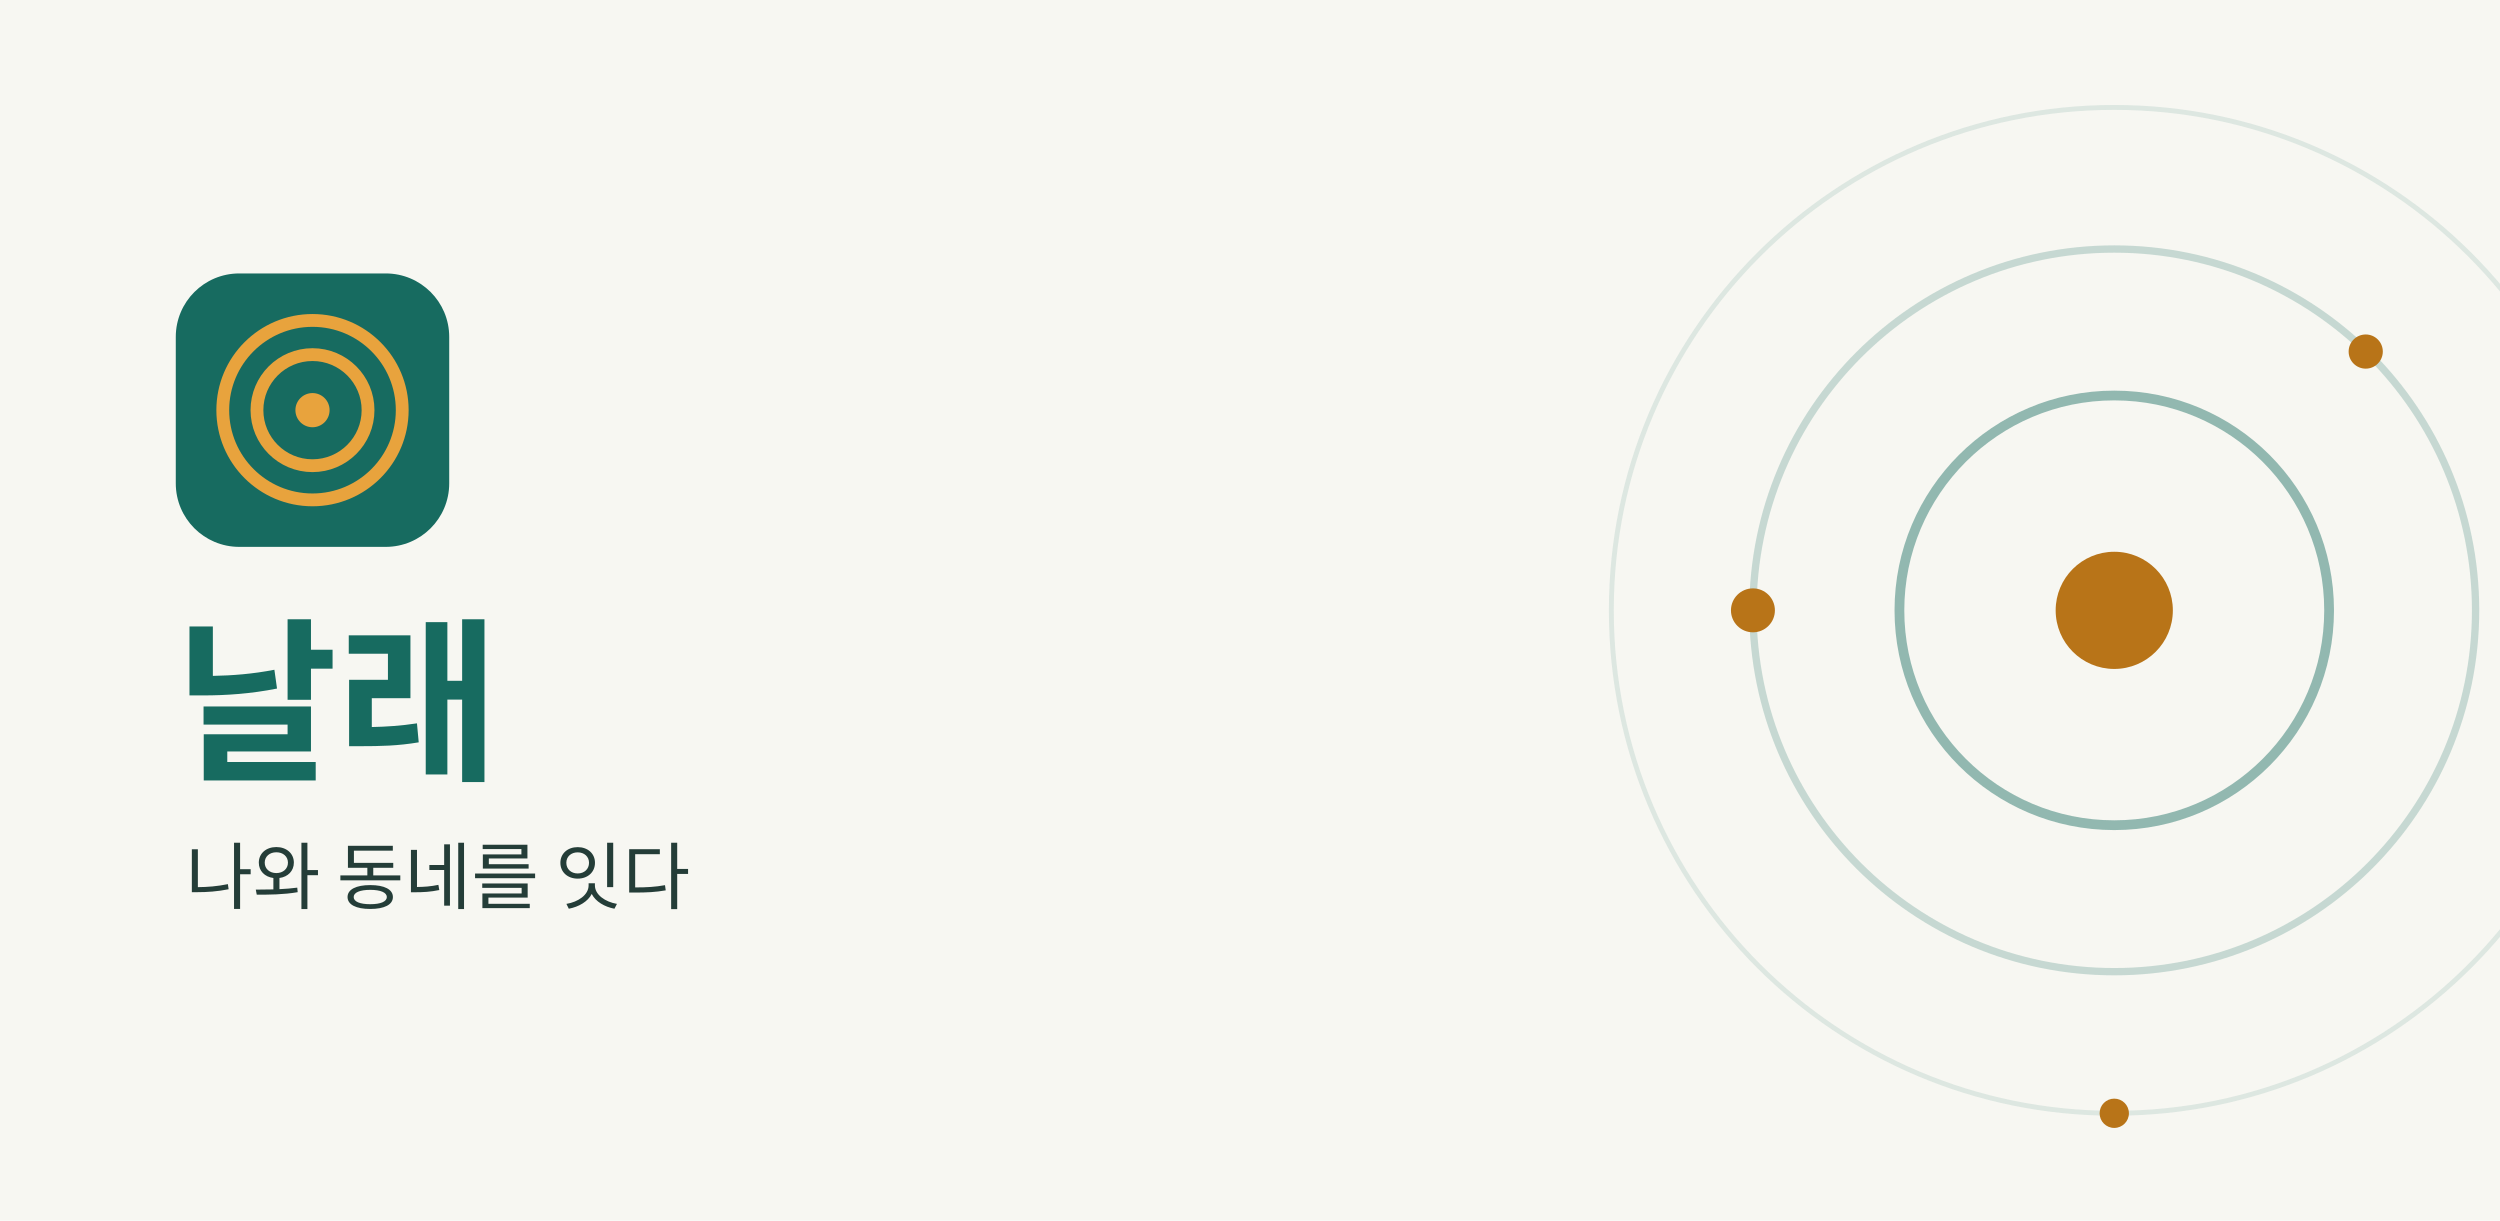
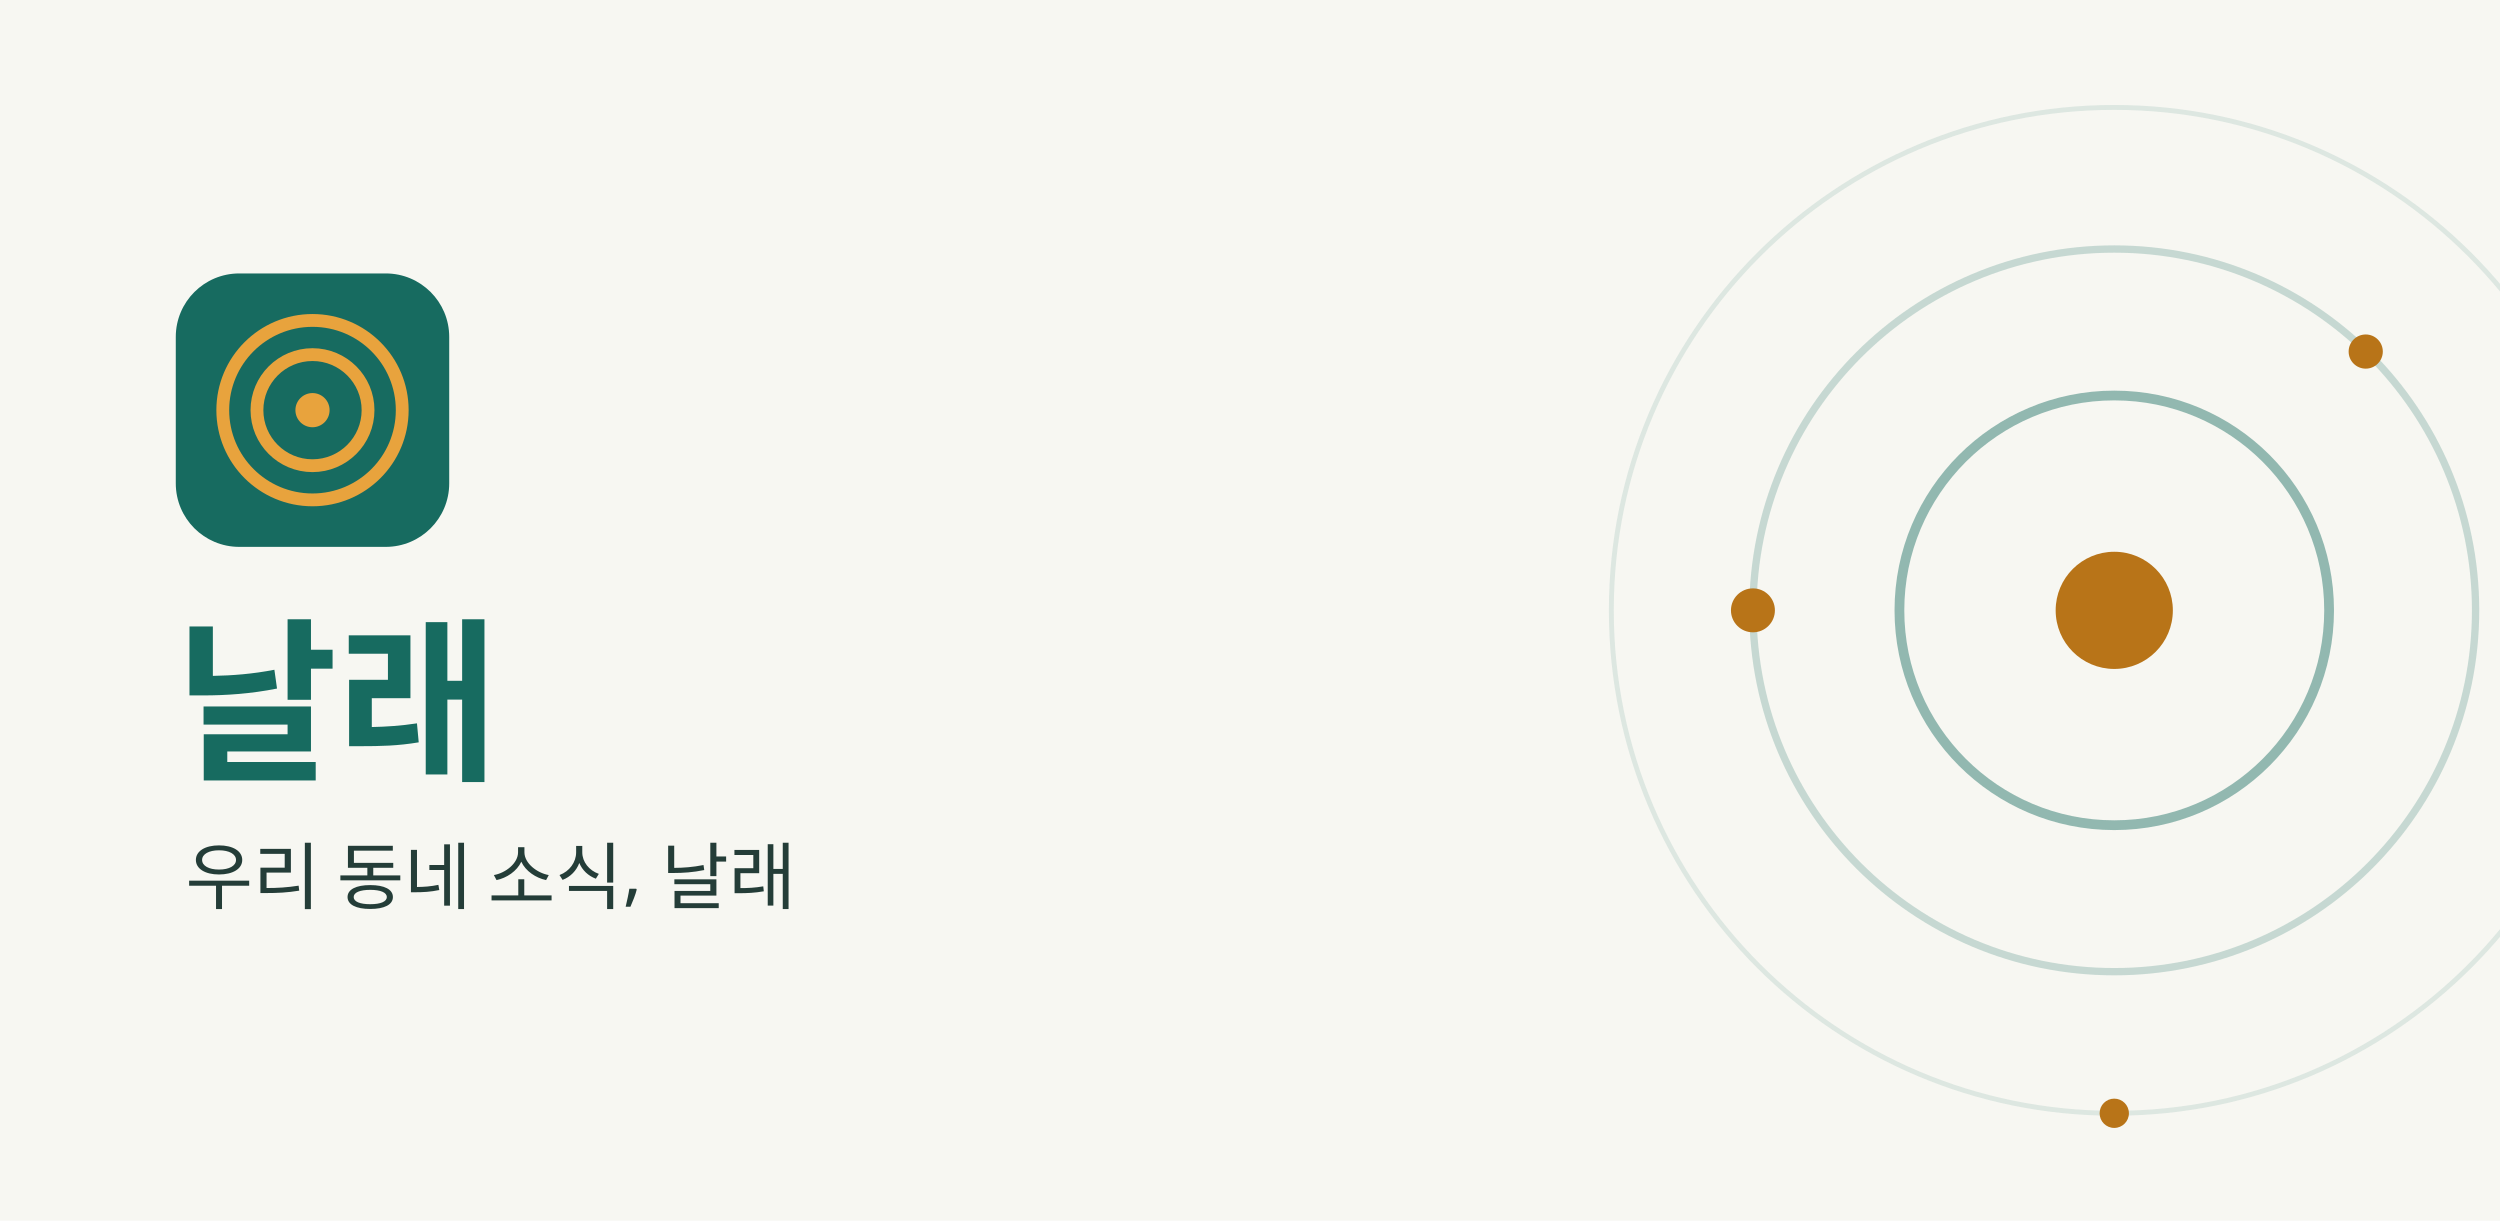
<svg xmlns="http://www.w3.org/2000/svg" width="1024" height="500" viewBox="0 0 1024 500">
  <rect width="1024" height="500" fill="#F7F7F2" />
  <g fill="none" stroke="#176B60">
    <circle cx="866" cy="250" r="206" stroke-width="2" opacity=".12" />
    <circle cx="866" cy="250" r="148" stroke-width="3" opacity=".22" />
    <circle cx="866" cy="250" r="88" stroke-width="4" opacity=".45" />
  </g>
  <circle cx="866" cy="250" r="24" fill="#B87418" />
  <g fill="#B87418">
    <circle cx="718" cy="250" r="9" />
    <circle cx="969" cy="144" r="7" />
    <circle cx="866" cy="456" r="6" />
  </g>
  <rect x="72" y="112" width="112" height="112" rx="26" fill="#176B60" />
  <g fill="none" stroke="#E8A33D" stroke-width="5.25">
    <circle cx="128" cy="168" r="36.75" />
    <circle cx="128" cy="168" r="22.75" />
  </g>
  <circle cx="128" cy="168" r="7" fill="#E8A33D" />
  <g font-family="Pretendard, Malgun Gothic, sans-serif">
    <text x="72" y="314" font-size="72" font-weight="700" fill="#176B60">날래</text>
-     <text x="76" y="370" font-size="30" font-weight="500" fill="#243D38">나와 동네를 잇다</text>
+     <text x="76" y="370" font-size="30" font-weight="500" fill="#243D38">우리 동네 소식, 날래</text>
  </g>
</svg>
